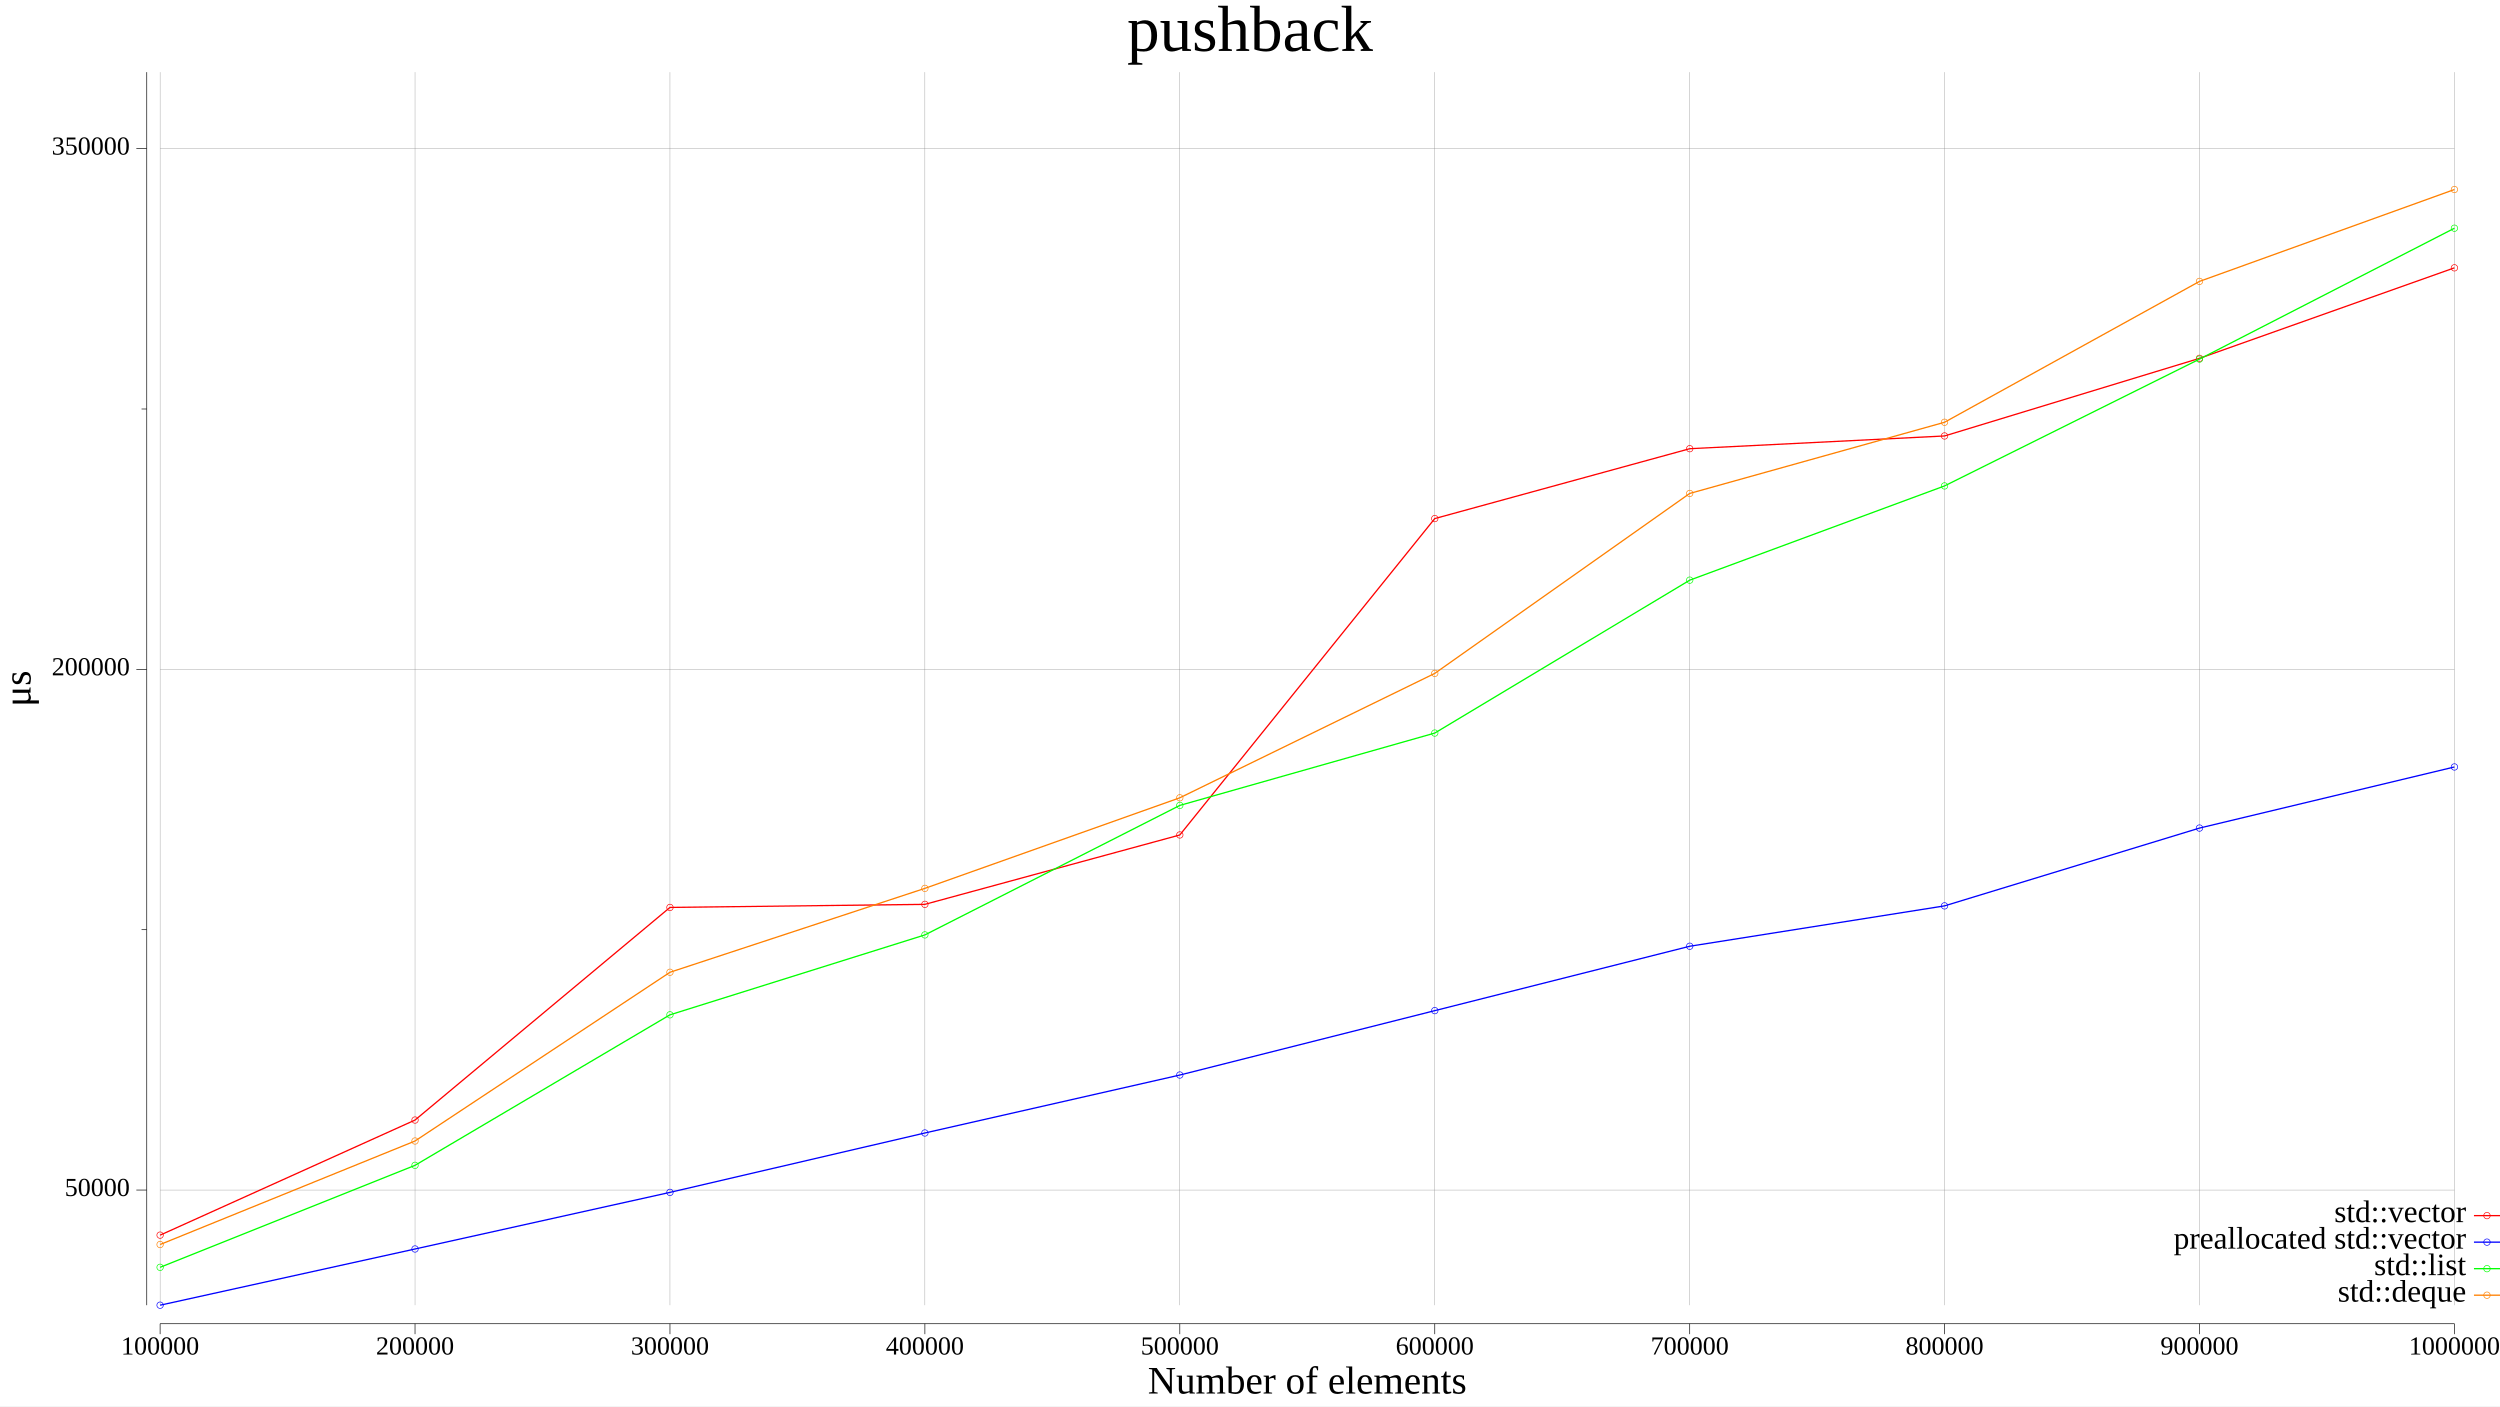
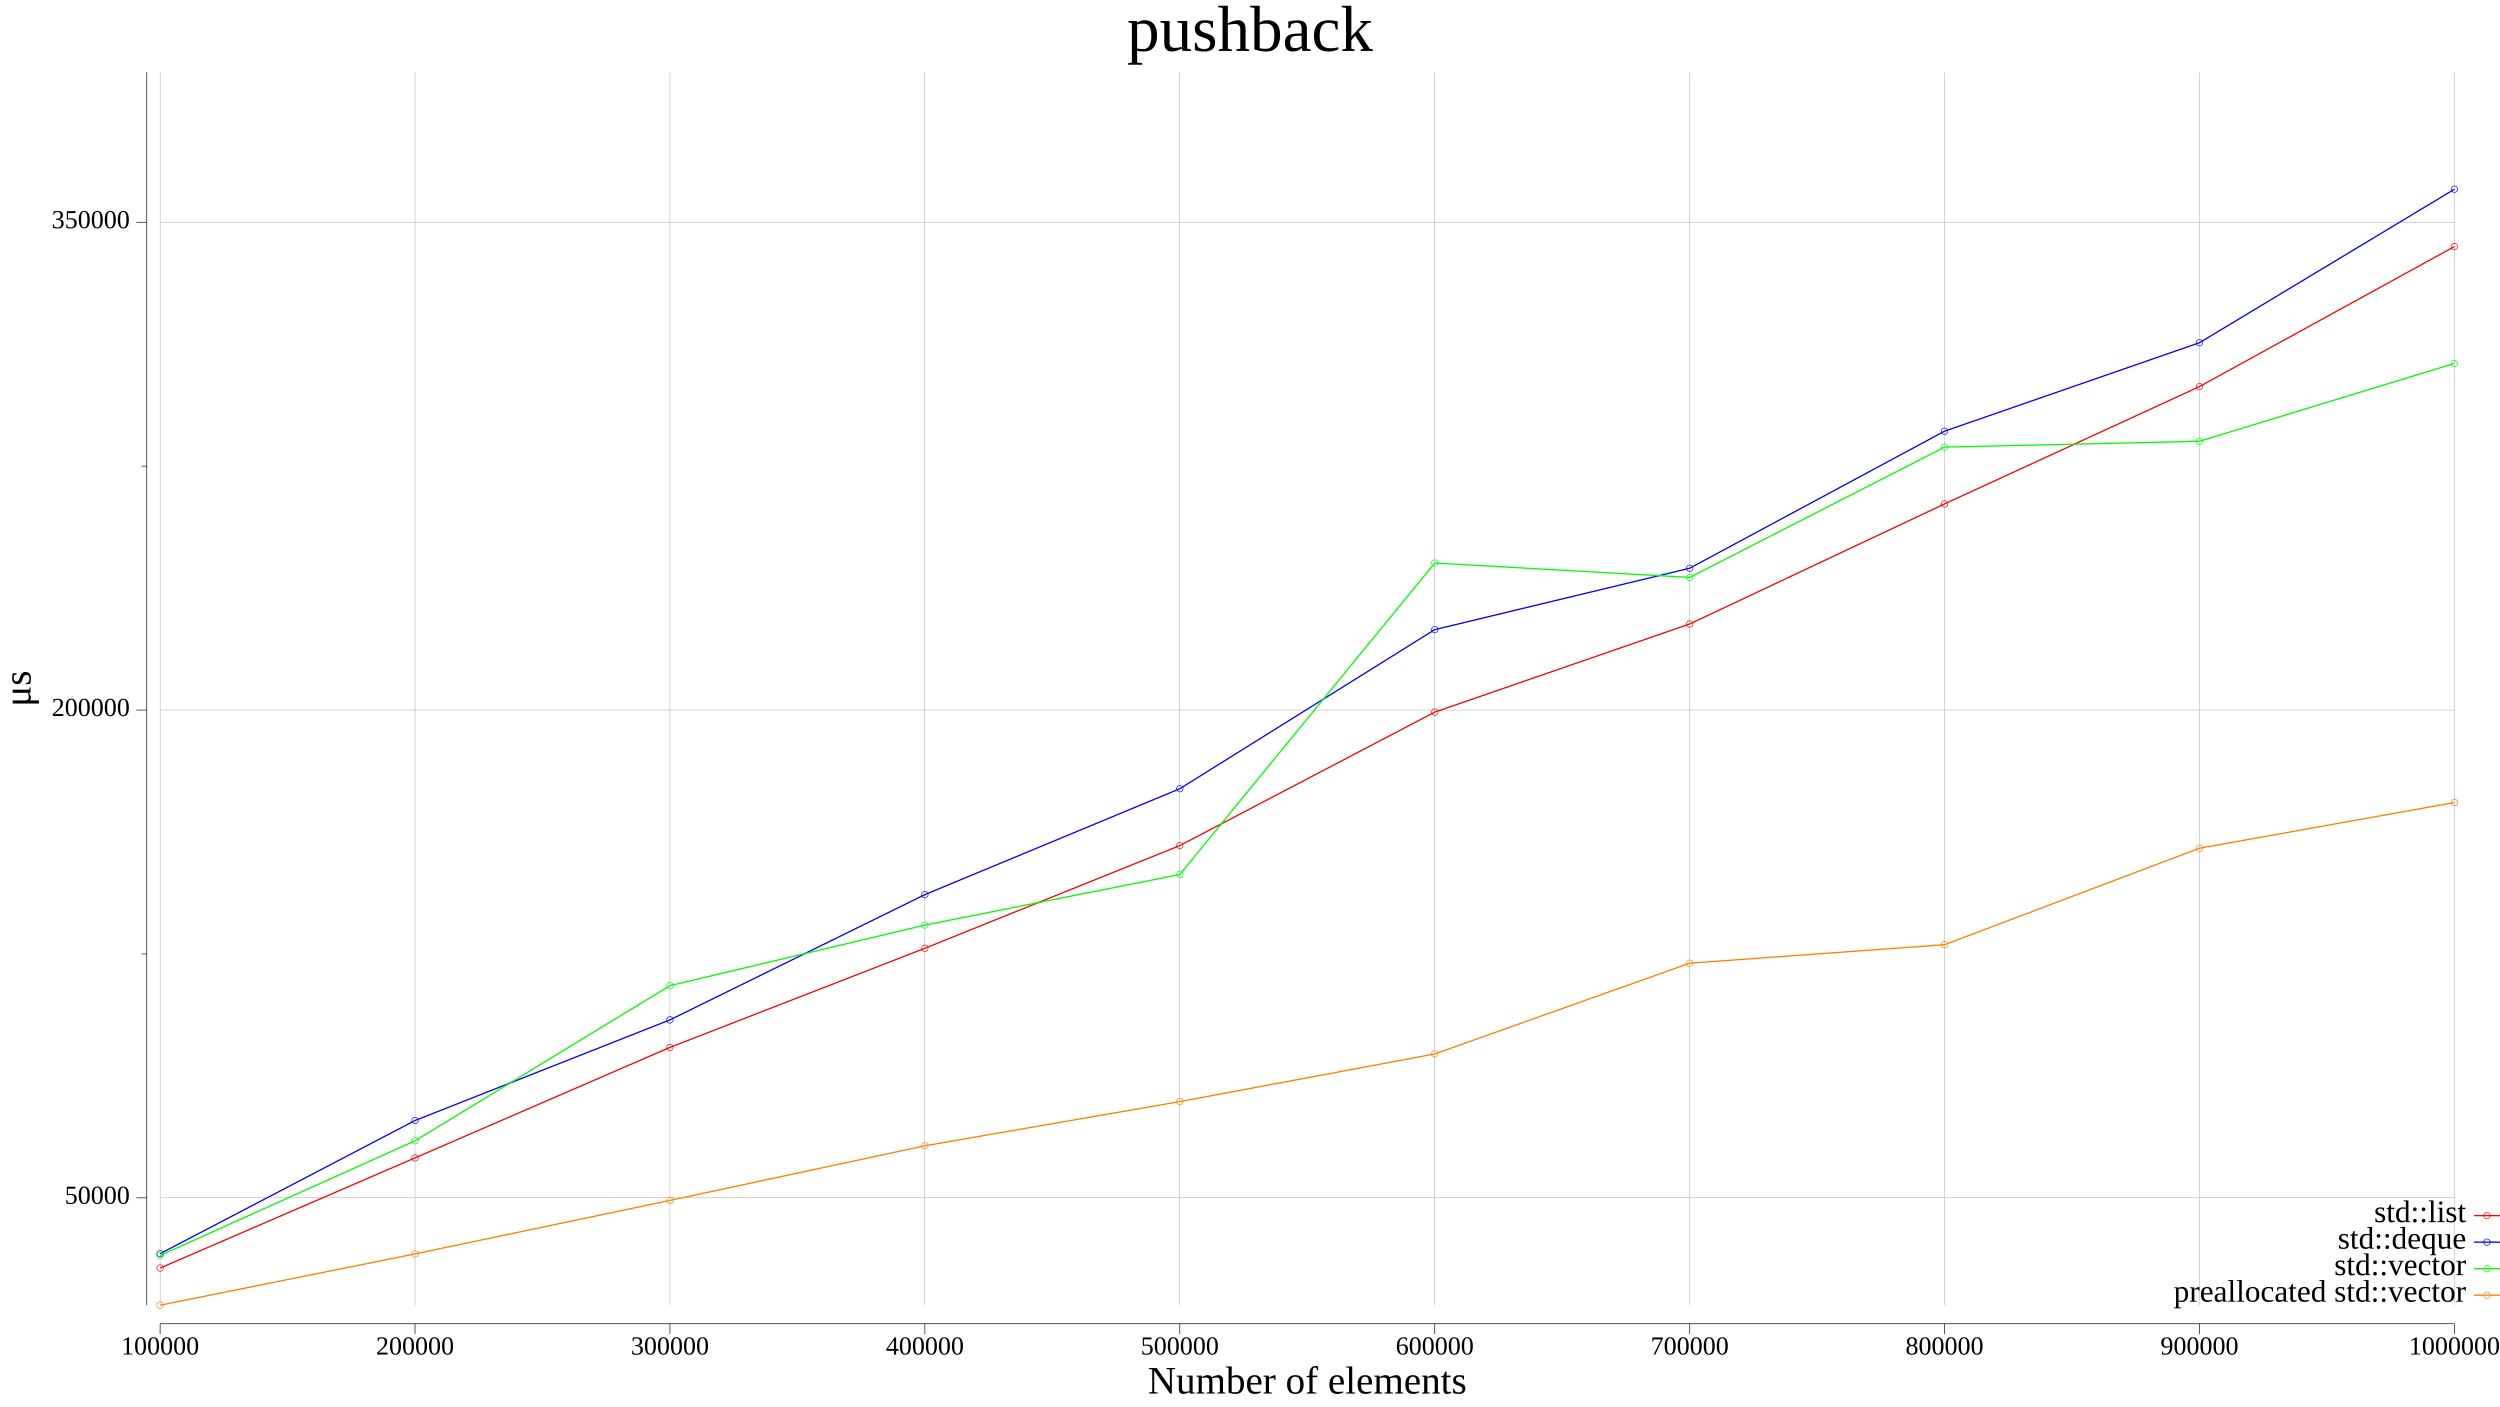
<svg xmlns="http://www.w3.org/2000/svg" width="1920pt" height="1080pt" viewBox="0 0 1920 1080">
  <g transform="scale(1, -1) translate(0, -1080)">
    <path d="M0,0L1920,0L1920,1080L0,1080Z" style="fill:#FFFFFF" />
    <text x="865.58" y="-1040.9" transform="scale(1, -1)" style="font-family:Liberation Serif;font-variant:normal;font-weight:normal;font-style:normal;font-size:50px">pushback</text>
    <text x="881.52" y="-9.756" transform="scale(1, -1)" style="font-family:Liberation Serif;font-variant:normal;font-weight:normal;font-style:normal;font-size:30px">Number of elements</text>
    <text x="92.962" y="-39.727" transform="scale(1, -1)" style="font-family:Liberation Serif;font-variant:normal;font-weight:normal;font-style:normal;font-size:20px">100000</text>
    <text x="288.74" y="-39.727" transform="scale(1, -1)" style="font-family:Liberation Serif;font-variant:normal;font-weight:normal;font-style:normal;font-size:20px">200000</text>
    <text x="484.53" y="-39.727" transform="scale(1, -1)" style="font-family:Liberation Serif;font-variant:normal;font-weight:normal;font-style:normal;font-size:20px">300000</text>
    <text x="680.31" y="-39.727" transform="scale(1, -1)" style="font-family:Liberation Serif;font-variant:normal;font-weight:normal;font-style:normal;font-size:20px">400000</text>
    <text x="876.09" y="-39.727" transform="scale(1, -1)" style="font-family:Liberation Serif;font-variant:normal;font-weight:normal;font-style:normal;font-size:20px">500000</text>
    <text x="1071.9" y="-39.727" transform="scale(1, -1)" style="font-family:Liberation Serif;font-variant:normal;font-weight:normal;font-style:normal;font-size:20px">600000</text>
    <text x="1267.7" y="-39.727" transform="scale(1, -1)" style="font-family:Liberation Serif;font-variant:normal;font-weight:normal;font-style:normal;font-size:20px">700000</text>
    <text x="1463.4" y="-39.727" transform="scale(1, -1)" style="font-family:Liberation Serif;font-variant:normal;font-weight:normal;font-style:normal;font-size:20px">800000</text>
    <text x="1659.2" y="-39.727" transform="scale(1, -1)" style="font-family:Liberation Serif;font-variant:normal;font-weight:normal;font-style:normal;font-size:20px">900000</text>
    <text x="1850" y="-39.727" transform="scale(1, -1)" style="font-family:Liberation Serif;font-variant:normal;font-weight:normal;font-style:normal;font-size:20px">1000000</text>
    <path d="M122.96,55.371L122.96,63.371" style="fill:none;stroke:#000000;stroke-width:0.5" />
    <path d="M318.74,55.371L318.74,63.371" style="fill:none;stroke:#000000;stroke-width:0.5" />
    <path d="M514.53,55.371L514.53,63.371" style="fill:none;stroke:#000000;stroke-width:0.5" />
    <path d="M710.31,55.371L710.31,63.371" style="fill:none;stroke:#000000;stroke-width:0.5" />
    <path d="M906.09,55.371L906.09,63.371" style="fill:none;stroke:#000000;stroke-width:0.5" />
    <path d="M1101.9,55.371L1101.9,63.371" style="fill:none;stroke:#000000;stroke-width:0.5" />
    <path d="M1297.7,55.371L1297.7,63.371" style="fill:none;stroke:#000000;stroke-width:0.5" />
    <path d="M1493.4,55.371L1493.4,63.371" style="fill:none;stroke:#000000;stroke-width:0.5" />
    <path d="M1689.2,55.371L1689.2,63.371" style="fill:none;stroke:#000000;stroke-width:0.5" />
    <path d="M1885,55.371L1885,63.371" style="fill:none;stroke:#000000;stroke-width:0.5" />
    <path d="M122.96,63.371L1885,63.371" style="fill:none;stroke:#000000;stroke-width:0.5" />
    <g transform="rotate(90)">
      <text x="537.24" y="23.467" transform="scale(1, -1)" style="font-family:Liberation Serif;font-variant:normal;font-weight:normal;font-style:normal;font-size:30px">μs</text>
    </g>
-     <text x="49.712" y="-161.47" transform="scale(1, -1)" style="font-family:Liberation Serif;font-variant:normal;font-weight:normal;font-style:normal;font-size:20px">50000</text>
-     <text x="39.712" y="-561.37" transform="scale(1, -1)" style="font-family:Liberation Serif;font-variant:normal;font-weight:normal;font-style:normal;font-size:20px">200000</text>
-     <text x="39.712" y="-961.27" transform="scale(1, -1)" style="font-family:Liberation Serif;font-variant:normal;font-weight:normal;font-style:normal;font-size:20px">350000</text>
-     <path d="M104.71,166.04L112.71,166.04" style="fill:none;stroke:#000000;stroke-width:0.5" />
-     <path d="M104.71,565.94L112.71,565.94" style="fill:none;stroke:#000000;stroke-width:0.5" />
-     <path d="M104.71,965.84L112.71,965.84" style="fill:none;stroke:#000000;stroke-width:0.5" />
-     <path d="M108.71,365.99L112.71,365.99" style="fill:none;stroke:#000000;stroke-width:0.5" />
-     <path d="M108.71,765.89L112.71,765.89" style="fill:none;stroke:#000000;stroke-width:0.5" />
+     <text x="49.712" y="-155.48" transform="scale(1, -1)" style="font-family:Liberation Serif;font-variant:normal;font-weight:normal;font-style:normal;font-size:20px">50000</text>
+     <text x="39.712" y="-530.11" transform="scale(1, -1)" style="font-family:Liberation Serif;font-variant:normal;font-weight:normal;font-style:normal;font-size:20px">200000</text>
+     <text x="39.712" y="-904.75" transform="scale(1, -1)" style="font-family:Liberation Serif;font-variant:normal;font-weight:normal;font-style:normal;font-size:20px">350000</text>
+     <path d="M104.71,160.05L112.71,160.05" style="fill:none;stroke:#000000;stroke-width:0.5" />
+     <path d="M104.71,534.68L112.71,534.68" style="fill:none;stroke:#000000;stroke-width:0.5" />
+     <path d="M104.71,909.32L112.71,909.32" style="fill:none;stroke:#000000;stroke-width:0.5" />
+     <path d="M108.71,347.36L112.71,347.36" style="fill:none;stroke:#000000;stroke-width:0.5" />
+     <path d="M108.71,722L112.71,722" style="fill:none;stroke:#000000;stroke-width:0.5" />
    <path d="M112.71,77.61L112.71,1024.6" style="fill:none;stroke:#000000;stroke-width:0.5" />
    <path d="M122.96,77.61L122.96,1024.6" style="fill:none;stroke:#808080;stroke-width:0.25" />
    <path d="M318.74,77.61L318.74,1024.6" style="fill:none;stroke:#808080;stroke-width:0.25" />
    <path d="M514.53,77.61L514.53,1024.6" style="fill:none;stroke:#808080;stroke-width:0.25" />
    <path d="M710.31,77.61L710.31,1024.6" style="fill:none;stroke:#808080;stroke-width:0.25" />
    <path d="M906.09,77.61L906.09,1024.6" style="fill:none;stroke:#808080;stroke-width:0.25" />
    <path d="M1101.9,77.61L1101.9,1024.6" style="fill:none;stroke:#808080;stroke-width:0.25" />
    <path d="M1297.7,77.61L1297.7,1024.6" style="fill:none;stroke:#808080;stroke-width:0.25" />
    <path d="M1493.4,77.61L1493.4,1024.6" style="fill:none;stroke:#808080;stroke-width:0.25" />
    <path d="M1689.2,77.61L1689.2,1024.6" style="fill:none;stroke:#808080;stroke-width:0.25" />
    <path d="M1885,77.61L1885,1024.6" style="fill:none;stroke:#808080;stroke-width:0.25" />
-     <path d="M122.96,166.04L1885,166.04" style="fill:none;stroke:#808080;stroke-width:0.25" />
-     <path d="M122.96,565.94L1885,565.94" style="fill:none;stroke:#808080;stroke-width:0.25" />
-     <path d="M122.96,965.84L1885,965.84" style="fill:none;stroke:#808080;stroke-width:0.25" />
-     <path d="M122.96,131.41L318.74,219.8L514.53,383.09L710.31,385.46L906.09,438.75L1101.9,681.74L1297.7,735.4L1493.4,745.18L1689.2,804.8L1885,874.31" style="fill:none;stroke:#FF0000" />
-     <path d="M125.46,131.41A2.5,2.5 0 1 1 120.46,131.41A2.5,2.5 0 1 1 125.46,131.41Z" style="fill:none;stroke:#FF0000;stroke-width:0.5" />
-     <path d="M321.24,219.8A2.5,2.5 0 1 1 316.24,219.8A2.5,2.5 0 1 1 321.24,219.8Z" style="fill:none;stroke:#FF0000;stroke-width:0.5" />
-     <path d="M517.03,383.09A2.5,2.5 0 1 1 512.03,383.09A2.5,2.5 0 1 1 517.03,383.09Z" style="fill:none;stroke:#FF0000;stroke-width:0.5" />
-     <path d="M712.81,385.46A2.5,2.5 0 1 1 707.81,385.46A2.5,2.5 0 1 1 712.81,385.46Z" style="fill:none;stroke:#FF0000;stroke-width:0.5" />
-     <path d="M908.59,438.75A2.5,2.5 0 1 1 903.59,438.75A2.5,2.5 0 1 1 908.59,438.75Z" style="fill:none;stroke:#FF0000;stroke-width:0.5" />
-     <path d="M1104.4,681.74A2.5,2.5 0 1 1 1099.4,681.74A2.5,2.5 0 1 1 1104.4,681.74Z" style="fill:none;stroke:#FF0000;stroke-width:0.5" />
-     <path d="M1300.2,735.4A2.5,2.5 0 1 1 1295.2,735.4A2.5,2.5 0 1 1 1300.2,735.4Z" style="fill:none;stroke:#FF0000;stroke-width:0.5" />
-     <path d="M1495.9,745.18A2.5,2.5 0 1 1 1490.9,745.18A2.5,2.5 0 1 1 1495.9,745.18Z" style="fill:none;stroke:#FF0000;stroke-width:0.5" />
-     <path d="M1691.7,804.8A2.5,2.5 0 1 1 1686.7,804.8A2.5,2.5 0 1 1 1691.7,804.8Z" style="fill:none;stroke:#FF0000;stroke-width:0.5" />
-     <path d="M1887.5,874.31A2.5,2.5 0 1 1 1882.5,874.31A2.5,2.5 0 1 1 1887.5,874.31Z" style="fill:none;stroke:#FF0000;stroke-width:0.5" />
-     <path d="M122.96,77.61L318.74,120.78L514.53,164.26L710.31,209.87L906.09,254.38L1101.9,303.83L1297.7,353.28L1493.4,384.29L1689.2,444.04L1885,490.97" style="fill:none;stroke:#0000FF" />
-     <path d="M125.46,77.61A2.5,2.5 0 1 1 120.46,77.61A2.5,2.5 0 1 1 125.46,77.61Z" style="fill:none;stroke:#0000FF;stroke-width:0.5" />
-     <path d="M321.24,120.78A2.5,2.5 0 1 1 316.24,120.78A2.5,2.5 0 1 1 321.24,120.78Z" style="fill:none;stroke:#0000FF;stroke-width:0.5" />
-     <path d="M517.03,164.26A2.5,2.5 0 1 1 512.03,164.26A2.5,2.5 0 1 1 517.03,164.26Z" style="fill:none;stroke:#0000FF;stroke-width:0.5" />
-     <path d="M712.81,209.87A2.5,2.5 0 1 1 707.81,209.87A2.5,2.5 0 1 1 712.81,209.87Z" style="fill:none;stroke:#0000FF;stroke-width:0.5" />
-     <path d="M908.59,254.38A2.5,2.5 0 1 1 903.59,254.38A2.5,2.5 0 1 1 908.59,254.38Z" style="fill:none;stroke:#0000FF;stroke-width:0.5" />
-     <path d="M1104.4,303.83A2.5,2.5 0 1 1 1099.4,303.83A2.5,2.5 0 1 1 1104.4,303.83Z" style="fill:none;stroke:#0000FF;stroke-width:0.5" />
-     <path d="M1300.2,353.28A2.5,2.5 0 1 1 1295.2,353.28A2.5,2.5 0 1 1 1300.2,353.28Z" style="fill:none;stroke:#0000FF;stroke-width:0.5" />
-     <path d="M1495.9,384.29A2.5,2.5 0 1 1 1490.9,384.29A2.5,2.5 0 1 1 1495.9,384.29Z" style="fill:none;stroke:#0000FF;stroke-width:0.5" />
-     <path d="M1691.7,444.04A2.5,2.5 0 1 1 1686.7,444.04A2.5,2.5 0 1 1 1691.7,444.04Z" style="fill:none;stroke:#0000FF;stroke-width:0.5" />
-     <path d="M1887.5,490.97A2.5,2.5 0 1 1 1882.5,490.97A2.5,2.5 0 1 1 1887.5,490.97Z" style="fill:none;stroke:#0000FF;stroke-width:0.5" />
-     <path d="M122.96,106.7L318.74,185.03L514.53,300.62L710.31,361.99L906.09,461.45L1101.9,517.01L1297.7,634.44L1493.4,706.81L1689.2,804.2L1885,904.74" style="fill:none;stroke:#00FF00" />
-     <path d="M125.46,106.7A2.5,2.5 0 1 1 120.46,106.7A2.5,2.5 0 1 1 125.46,106.7Z" style="fill:none;stroke:#00FF00;stroke-width:0.5" />
-     <path d="M321.24,185.03A2.5,2.5 0 1 1 316.24,185.03A2.5,2.5 0 1 1 321.24,185.03Z" style="fill:none;stroke:#00FF00;stroke-width:0.5" />
-     <path d="M517.03,300.62A2.5,2.5 0 1 1 512.03,300.62A2.5,2.5 0 1 1 517.03,300.62Z" style="fill:none;stroke:#00FF00;stroke-width:0.5" />
-     <path d="M712.81,361.99A2.5,2.5 0 1 1 707.81,361.99A2.5,2.5 0 1 1 712.81,361.99Z" style="fill:none;stroke:#00FF00;stroke-width:0.5" />
-     <path d="M908.59,461.45A2.5,2.5 0 1 1 903.59,461.45A2.5,2.5 0 1 1 908.59,461.45Z" style="fill:none;stroke:#00FF00;stroke-width:0.5" />
-     <path d="M1104.4,517.01A2.5,2.5 0 1 1 1099.4,517.01A2.5,2.5 0 1 1 1104.4,517.01Z" style="fill:none;stroke:#00FF00;stroke-width:0.5" />
-     <path d="M1300.2,634.44A2.5,2.5 0 1 1 1295.2,634.44A2.5,2.5 0 1 1 1300.2,634.44Z" style="fill:none;stroke:#00FF00;stroke-width:0.5" />
-     <path d="M1495.9,706.81A2.5,2.5 0 1 1 1490.9,706.81A2.5,2.5 0 1 1 1495.9,706.81Z" style="fill:none;stroke:#00FF00;stroke-width:0.5" />
-     <path d="M1691.7,804.2A2.5,2.5 0 1 1 1686.7,804.2A2.5,2.5 0 1 1 1691.7,804.2Z" style="fill:none;stroke:#00FF00;stroke-width:0.5" />
-     <path d="M1887.5,904.74A2.5,2.5 0 1 1 1882.5,904.74A2.5,2.5 0 1 1 1887.5,904.74Z" style="fill:none;stroke:#00FF00;stroke-width:0.5" />
-     <path d="M122.96,124.21L318.74,203.71L514.53,333.3L710.31,397.74L906.09,467.3L1101.9,562.84L1297.7,701.04L1493.4,755.7L1689.2,863.89L1885,934.46" style="fill:none;stroke:#FF8000" />
-     <path d="M125.46,124.21A2.5,2.5 0 1 1 120.46,124.21A2.5,2.5 0 1 1 125.46,124.21Z" style="fill:none;stroke:#FF8000;stroke-width:0.5" />
-     <path d="M321.24,203.71A2.5,2.5 0 1 1 316.24,203.71A2.5,2.5 0 1 1 321.24,203.71Z" style="fill:none;stroke:#FF8000;stroke-width:0.5" />
-     <path d="M517.03,333.3A2.5,2.5 0 1 1 512.03,333.3A2.5,2.5 0 1 1 517.03,333.3Z" style="fill:none;stroke:#FF8000;stroke-width:0.5" />
-     <path d="M712.81,397.74A2.5,2.5 0 1 1 707.81,397.74A2.5,2.5 0 1 1 712.81,397.74Z" style="fill:none;stroke:#FF8000;stroke-width:0.5" />
-     <path d="M908.59,467.3A2.5,2.5 0 1 1 903.59,467.3A2.5,2.5 0 1 1 908.59,467.3Z" style="fill:none;stroke:#FF8000;stroke-width:0.5" />
-     <path d="M1104.4,562.84A2.5,2.5 0 1 1 1099.4,562.84A2.5,2.5 0 1 1 1104.4,562.84Z" style="fill:none;stroke:#FF8000;stroke-width:0.5" />
-     <path d="M1300.2,701.04A2.5,2.5 0 1 1 1295.2,701.04A2.5,2.5 0 1 1 1300.2,701.04Z" style="fill:none;stroke:#FF8000;stroke-width:0.5" />
-     <path d="M1495.9,755.7A2.5,2.5 0 1 1 1490.9,755.7A2.5,2.5 0 1 1 1495.9,755.7Z" style="fill:none;stroke:#FF8000;stroke-width:0.5" />
-     <path d="M1691.7,863.89A2.5,2.5 0 1 1 1686.7,863.89A2.5,2.5 0 1 1 1691.7,863.89Z" style="fill:none;stroke:#FF8000;stroke-width:0.5" />
-     <path d="M1887.5,934.46A2.5,2.5 0 1 1 1882.5,934.46A2.5,2.5 0 1 1 1887.5,934.46Z" style="fill:none;stroke:#FF8000;stroke-width:0.5" />
+     <path d="M122.96,160.05L1885,160.05" style="fill:none;stroke:#808080;stroke-width:0.25" />
+     <path d="M122.96,534.68L1885,534.68" style="fill:none;stroke:#808080;stroke-width:0.25" />
+     <path d="M122.96,909.32L1885,909.32" style="fill:none;stroke:#808080;stroke-width:0.25" />
+     <path d="M122.96,106.14L318.74,190.75L514.53,275.61L710.31,351.74L906.09,430.6L1101.9,533.11L1297.7,600.8L1493.4,692.99L1689.2,783.13L1885,890.66" style="fill:none;stroke:#FF0000" />
+     <path d="M125.46,106.14A2.5,2.5 0 1 1 120.46,106.14A2.5,2.5 0 1 1 125.46,106.14Z" style="fill:none;stroke:#FF0000;stroke-width:0.5" />
+     <path d="M321.24,190.75A2.5,2.5 0 1 1 316.24,190.75A2.5,2.5 0 1 1 321.24,190.75Z" style="fill:none;stroke:#FF0000;stroke-width:0.5" />
+     <path d="M517.03,275.61A2.5,2.5 0 1 1 512.03,275.61A2.5,2.5 0 1 1 517.03,275.61Z" style="fill:none;stroke:#FF0000;stroke-width:0.5" />
+     <path d="M712.81,351.74A2.5,2.5 0 1 1 707.81,351.74A2.5,2.5 0 1 1 712.81,351.74Z" style="fill:none;stroke:#FF0000;stroke-width:0.5" />
+     <path d="M908.59,430.6A2.5,2.5 0 1 1 903.59,430.6A2.5,2.5 0 1 1 908.59,430.6Z" style="fill:none;stroke:#FF0000;stroke-width:0.5" />
+     <path d="M1104.4,533.11A2.5,2.5 0 1 1 1099.4,533.11A2.5,2.5 0 1 1 1104.4,533.11Z" style="fill:none;stroke:#FF0000;stroke-width:0.5" />
+     <path d="M1300.2,600.8A2.5,2.5 0 1 1 1295.2,600.8A2.5,2.5 0 1 1 1300.2,600.8Z" style="fill:none;stroke:#FF0000;stroke-width:0.5" />
+     <path d="M1495.9,692.99A2.5,2.5 0 1 1 1490.9,692.99A2.5,2.5 0 1 1 1495.9,692.99Z" style="fill:none;stroke:#FF0000;stroke-width:0.5" />
+     <path d="M1691.7,783.13A2.5,2.5 0 1 1 1686.7,783.13A2.5,2.5 0 1 1 1691.7,783.13Z" style="fill:none;stroke:#FF0000;stroke-width:0.5" />
+     <path d="M1887.5,890.66A2.5,2.5 0 1 1 1882.5,890.66A2.5,2.5 0 1 1 1887.5,890.66Z" style="fill:none;stroke:#FF0000;stroke-width:0.5" />
+     <path d="M122.96,117.17L318.74,219.46L514.53,296.75L710.31,392.94L906.09,474.26L1101.9,596.47L1297.7,643.61L1493.4,748.85L1689.2,816.8L1885,934.68" style="fill:none;stroke:#0000FF" />
+     <path d="M125.46,117.17A2.5,2.5 0 1 1 120.46,117.17A2.5,2.5 0 1 1 125.46,117.17Z" style="fill:none;stroke:#0000FF;stroke-width:0.5" />
+     <path d="M321.24,219.46A2.5,2.5 0 1 1 316.24,219.46A2.5,2.5 0 1 1 321.24,219.46Z" style="fill:none;stroke:#0000FF;stroke-width:0.5" />
+     <path d="M517.03,296.75A2.5,2.5 0 1 1 512.03,296.75A2.5,2.5 0 1 1 517.03,296.75Z" style="fill:none;stroke:#0000FF;stroke-width:0.5" />
+     <path d="M712.81,392.94A2.5,2.5 0 1 1 707.81,392.94A2.5,2.5 0 1 1 712.81,392.94Z" style="fill:none;stroke:#0000FF;stroke-width:0.5" />
+     <path d="M908.59,474.26A2.5,2.5 0 1 1 903.59,474.26A2.5,2.5 0 1 1 908.59,474.26Z" style="fill:none;stroke:#0000FF;stroke-width:0.5" />
+     <path d="M1104.4,596.47A2.5,2.5 0 1 1 1099.4,596.47A2.5,2.5 0 1 1 1104.4,596.47Z" style="fill:none;stroke:#0000FF;stroke-width:0.5" />
+     <path d="M1300.2,643.61A2.5,2.5 0 1 1 1295.2,643.61A2.5,2.5 0 1 1 1300.2,643.61Z" style="fill:none;stroke:#0000FF;stroke-width:0.5" />
+     <path d="M1495.9,748.85A2.5,2.5 0 1 1 1490.9,748.85A2.5,2.5 0 1 1 1495.9,748.85Z" style="fill:none;stroke:#0000FF;stroke-width:0.5" />
+     <path d="M1691.7,816.8A2.5,2.5 0 1 1 1686.7,816.8A2.5,2.5 0 1 1 1691.7,816.8Z" style="fill:none;stroke:#0000FF;stroke-width:0.5" />
+     <path d="M1887.5,934.68A2.5,2.5 0 1 1 1882.5,934.68A2.5,2.5 0 1 1 1887.5,934.68Z" style="fill:none;stroke:#0000FF;stroke-width:0.5" />
+     <path d="M122.96,115.8L318.74,203.87L514.53,323.03L710.31,369.54L906.09,408.37L1101.9,647.58L1297.7,636.55L1493.4,736.62L1689.2,741.11L1885,800.91" style="fill:none;stroke:#00FF00" />
+     <path d="M125.46,115.8A2.5,2.5 0 1 1 120.46,115.8A2.5,2.5 0 1 1 125.46,115.8Z" style="fill:none;stroke:#00FF00;stroke-width:0.5" />
+     <path d="M321.24,203.87A2.5,2.5 0 1 1 316.24,203.87A2.5,2.5 0 1 1 321.24,203.87Z" style="fill:none;stroke:#00FF00;stroke-width:0.5" />
+     <path d="M517.03,323.03A2.5,2.5 0 1 1 512.03,323.03A2.5,2.5 0 1 1 517.03,323.03Z" style="fill:none;stroke:#00FF00;stroke-width:0.5" />
+     <path d="M712.81,369.54A2.5,2.5 0 1 1 707.81,369.54A2.5,2.5 0 1 1 712.81,369.54Z" style="fill:none;stroke:#00FF00;stroke-width:0.5" />
+     <path d="M908.59,408.37A2.5,2.5 0 1 1 903.59,408.37A2.5,2.5 0 1 1 908.59,408.37Z" style="fill:none;stroke:#00FF00;stroke-width:0.5" />
+     <path d="M1104.4,647.58A2.5,2.5 0 1 1 1099.4,647.58A2.5,2.5 0 1 1 1104.4,647.58Z" style="fill:none;stroke:#00FF00;stroke-width:0.5" />
+     <path d="M1300.2,636.55A2.5,2.5 0 1 1 1295.2,636.55A2.5,2.5 0 1 1 1300.2,636.55Z" style="fill:none;stroke:#00FF00;stroke-width:0.5" />
+     <path d="M1495.9,736.62A2.5,2.5 0 1 1 1490.9,736.62A2.5,2.5 0 1 1 1495.9,736.62Z" style="fill:none;stroke:#00FF00;stroke-width:0.5" />
+     <path d="M1691.7,741.11A2.5,2.5 0 1 1 1686.7,741.11A2.5,2.5 0 1 1 1691.7,741.11Z" style="fill:none;stroke:#00FF00;stroke-width:0.5" />
+     <path d="M1887.5,800.91A2.5,2.5 0 1 1 1882.5,800.91A2.5,2.5 0 1 1 1887.5,800.91Z" style="fill:none;stroke:#00FF00;stroke-width:0.5" />
+     <path d="M122.96,77.61L318.74,117.02L514.53,158.1L710.31,200.05L906.09,233.98L1101.9,270.59L1297.7,340.29L1493.4,354.48L1689.2,428.58L1885,463.66" style="fill:none;stroke:#FF8000" />
+     <path d="M125.46,77.61A2.5,2.5 0 1 1 120.46,77.61A2.5,2.5 0 1 1 125.46,77.61Z" style="fill:none;stroke:#FF8000;stroke-width:0.5" />
+     <path d="M321.24,117.02A2.5,2.5 0 1 1 316.24,117.02A2.5,2.5 0 1 1 321.24,117.02Z" style="fill:none;stroke:#FF8000;stroke-width:0.5" />
+     <path d="M517.03,158.1A2.5,2.5 0 1 1 512.03,158.1A2.5,2.5 0 1 1 517.03,158.1Z" style="fill:none;stroke:#FF8000;stroke-width:0.5" />
+     <path d="M712.81,200.05A2.5,2.5 0 1 1 707.81,200.05A2.5,2.5 0 1 1 712.81,200.05Z" style="fill:none;stroke:#FF8000;stroke-width:0.5" />
+     <path d="M908.59,233.98A2.5,2.5 0 1 1 903.59,233.98A2.5,2.5 0 1 1 908.59,233.98Z" style="fill:none;stroke:#FF8000;stroke-width:0.5" />
+     <path d="M1104.4,270.59A2.5,2.5 0 1 1 1099.4,270.59A2.5,2.5 0 1 1 1104.4,270.59Z" style="fill:none;stroke:#FF8000;stroke-width:0.5" />
+     <path d="M1300.2,340.29A2.5,2.5 0 1 1 1295.2,340.29A2.5,2.5 0 1 1 1300.2,340.29Z" style="fill:none;stroke:#FF8000;stroke-width:0.5" />
+     <path d="M1495.9,354.48A2.5,2.5 0 1 1 1490.9,354.48A2.5,2.5 0 1 1 1495.9,354.48Z" style="fill:none;stroke:#FF8000;stroke-width:0.5" />
+     <path d="M1691.7,428.58A2.5,2.5 0 1 1 1686.7,428.58A2.5,2.5 0 1 1 1691.7,428.58Z" style="fill:none;stroke:#FF8000;stroke-width:0.5" />
+     <path d="M1887.5,463.66A2.5,2.5 0 1 1 1882.5,463.66A2.5,2.5 0 1 1 1887.5,463.66Z" style="fill:none;stroke:#FF8000;stroke-width:0.5" />
    <path d="M1900,146.4L1920,146.4" style="fill:none;stroke:#FF0000" />
    <path d="M1912.5,146.4A2.5,2.5 0 1 1 1907.5,146.4A2.5,2.5 0 1 1 1912.5,146.4Z" style="fill:none;stroke:#FF0000;stroke-width:0.5" />
-     <text x="1792.7" y="-141.42" transform="scale(1, -1)" style="font-family:Liberation Serif;font-variant:normal;font-weight:normal;font-style:normal;font-size:24px">std::vector</text>
+     <text x="1823.3" y="-141.42" transform="scale(1, -1)" style="font-family:Liberation Serif;font-variant:normal;font-weight:normal;font-style:normal;font-size:24px">std::list</text>
    <path d="M1900,126.03L1920,126.03" style="fill:none;stroke:#0000FF" />
    <path d="M1912.5,126.03A2.5,2.5 0 1 1 1907.5,126.03A2.5,2.5 0 1 1 1912.5,126.03Z" style="fill:none;stroke:#0000FF;stroke-width:0.5" />
-     <text x="1669.4" y="-121.05" transform="scale(1, -1)" style="font-family:Liberation Serif;font-variant:normal;font-weight:normal;font-style:normal;font-size:24px">preallocated std::vector</text>
+     <text x="1795.4" y="-121.05" transform="scale(1, -1)" style="font-family:Liberation Serif;font-variant:normal;font-weight:normal;font-style:normal;font-size:24px">std::deque</text>
    <path d="M1900,105.66L1920,105.66" style="fill:none;stroke:#00FF00" />
    <path d="M1912.5,105.66A2.5,2.5 0 1 1 1907.5,105.66A2.5,2.5 0 1 1 1912.5,105.66Z" style="fill:none;stroke:#00FF00;stroke-width:0.5" />
-     <text x="1823.3" y="-100.69" transform="scale(1, -1)" style="font-family:Liberation Serif;font-variant:normal;font-weight:normal;font-style:normal;font-size:24px">std::list</text>
+     <text x="1792.7" y="-100.69" transform="scale(1, -1)" style="font-family:Liberation Serif;font-variant:normal;font-weight:normal;font-style:normal;font-size:24px">std::vector</text>
    <path d="M1900,85.294L1920,85.294" style="fill:none;stroke:#FF8000" />
    <path d="M1912.5,85.294A2.5,2.5 0 1 1 1907.5,85.294A2.5,2.5 0 1 1 1912.5,85.294Z" style="fill:none;stroke:#FF8000;stroke-width:0.5" />
-     <text x="1795.4" y="-80.319" transform="scale(1, -1)" style="font-family:Liberation Serif;font-variant:normal;font-weight:normal;font-style:normal;font-size:24px">std::deque</text>
+     <text x="1669.4" y="-80.319" transform="scale(1, -1)" style="font-family:Liberation Serif;font-variant:normal;font-weight:normal;font-style:normal;font-size:24px">preallocated std::vector</text>
  </g>
</svg>
